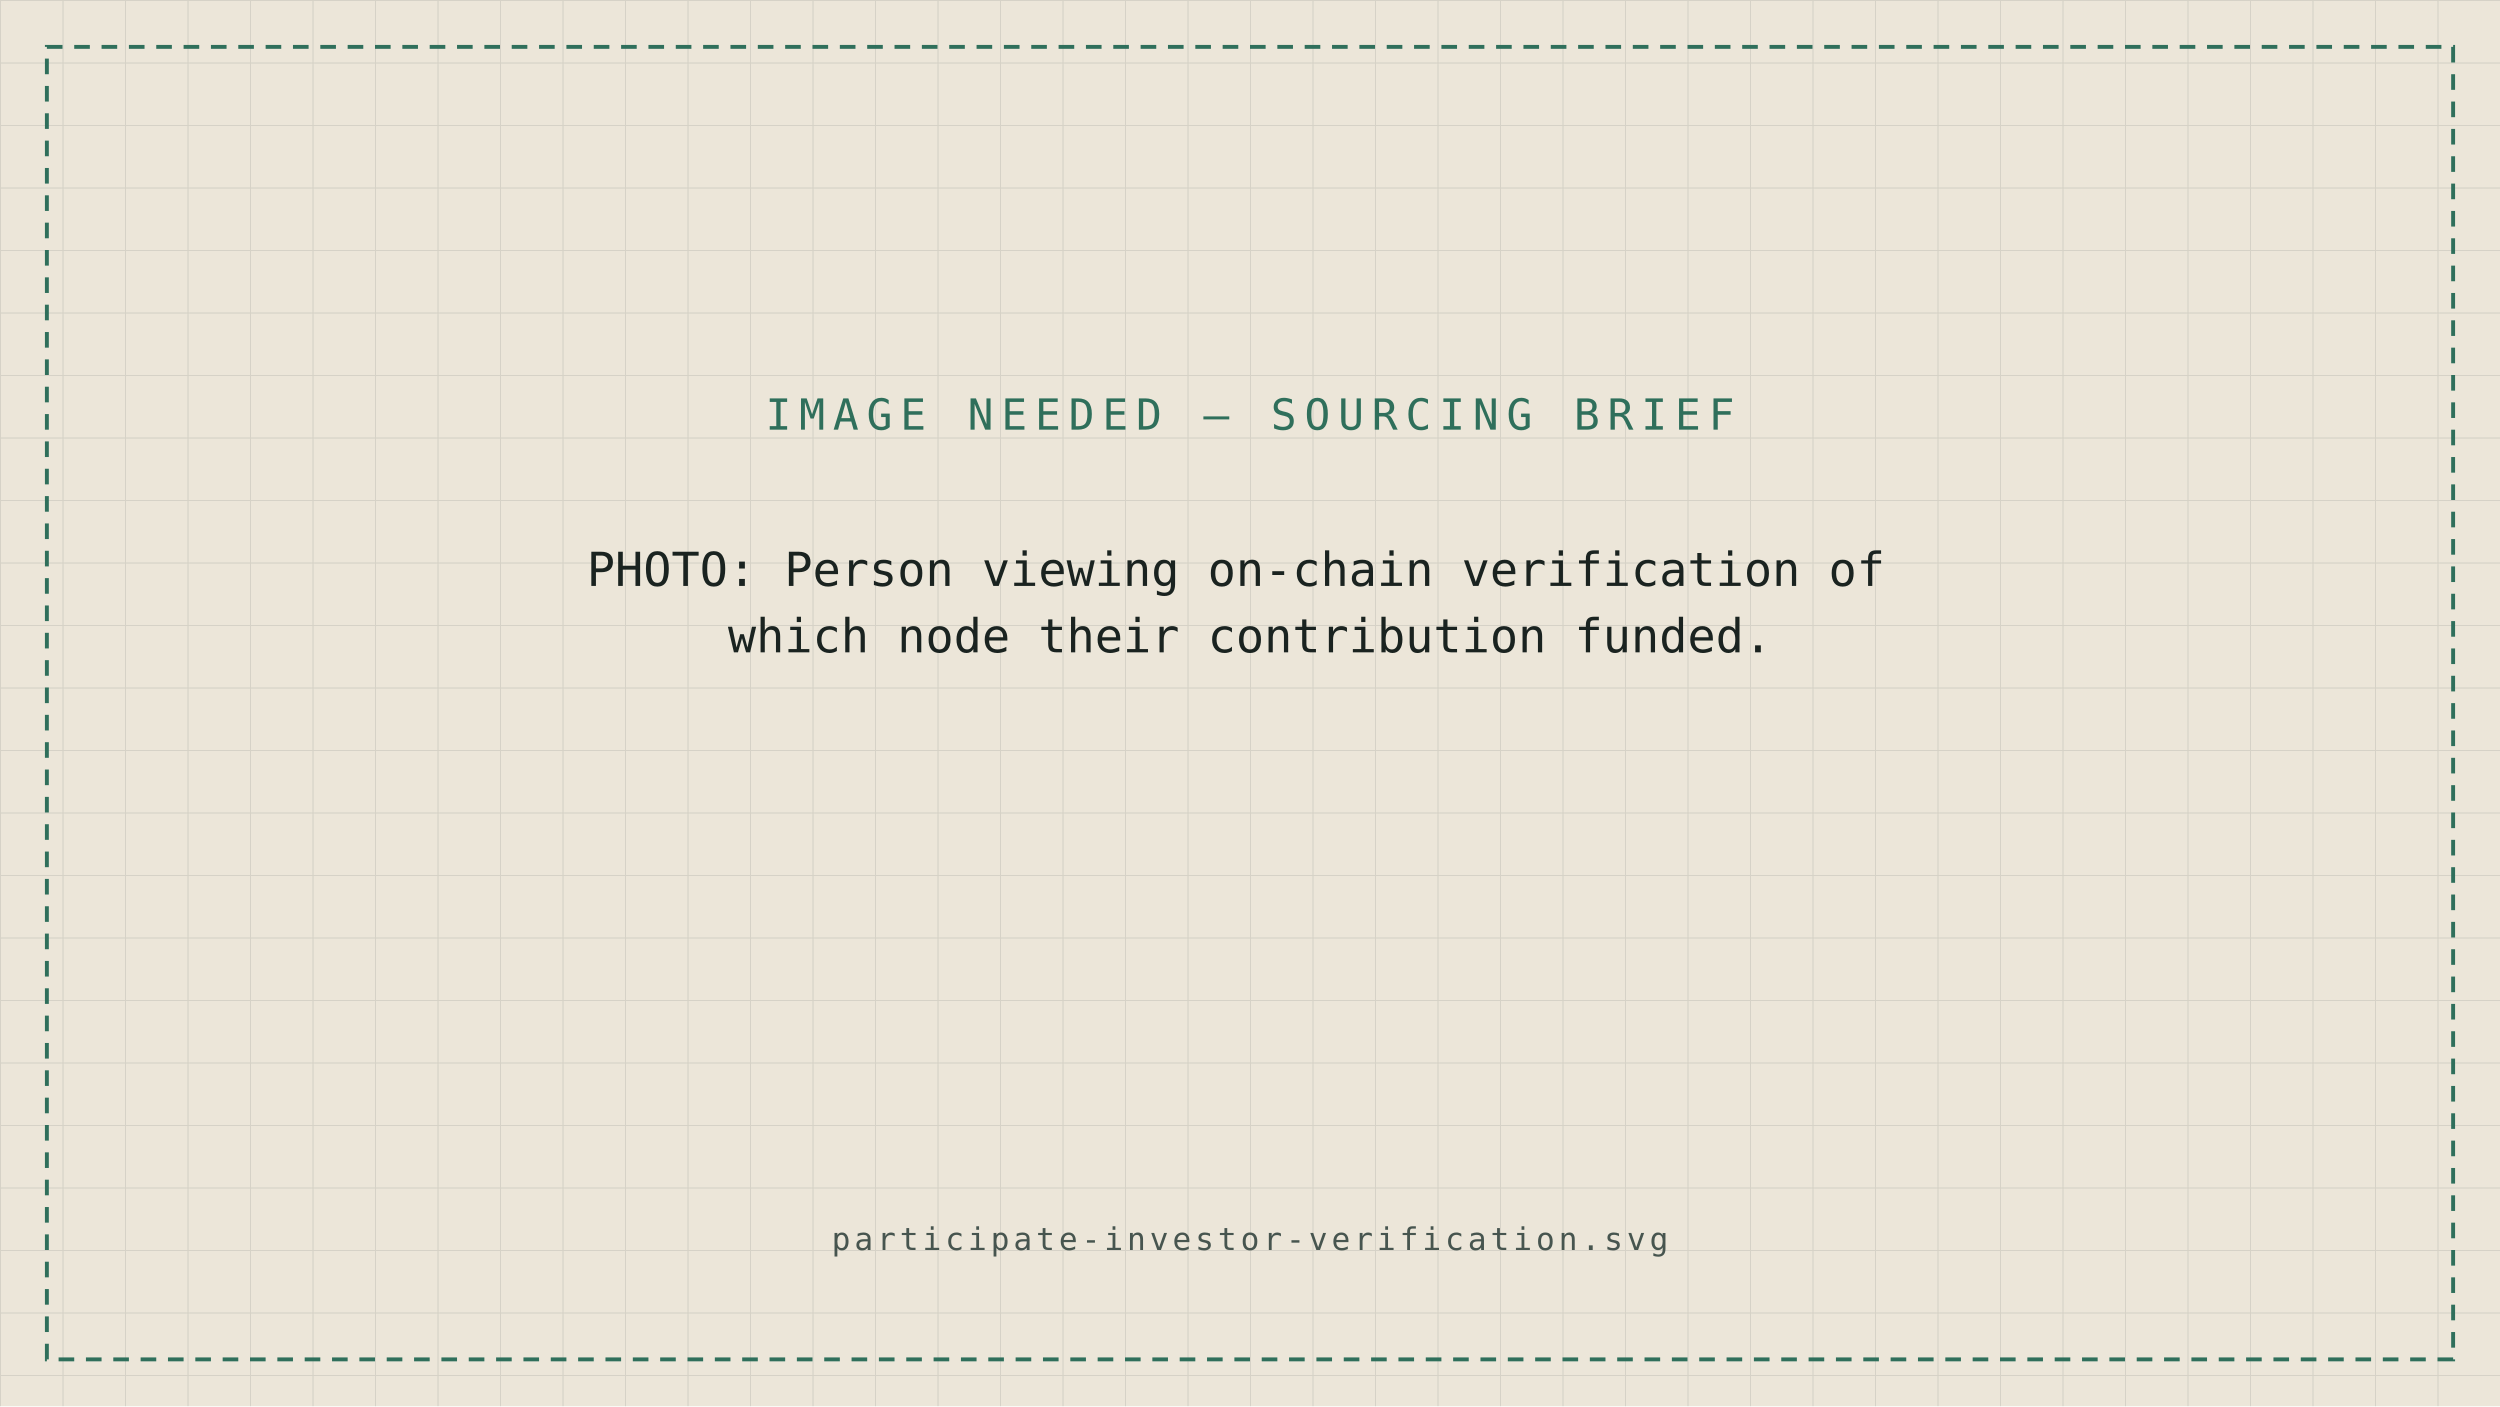
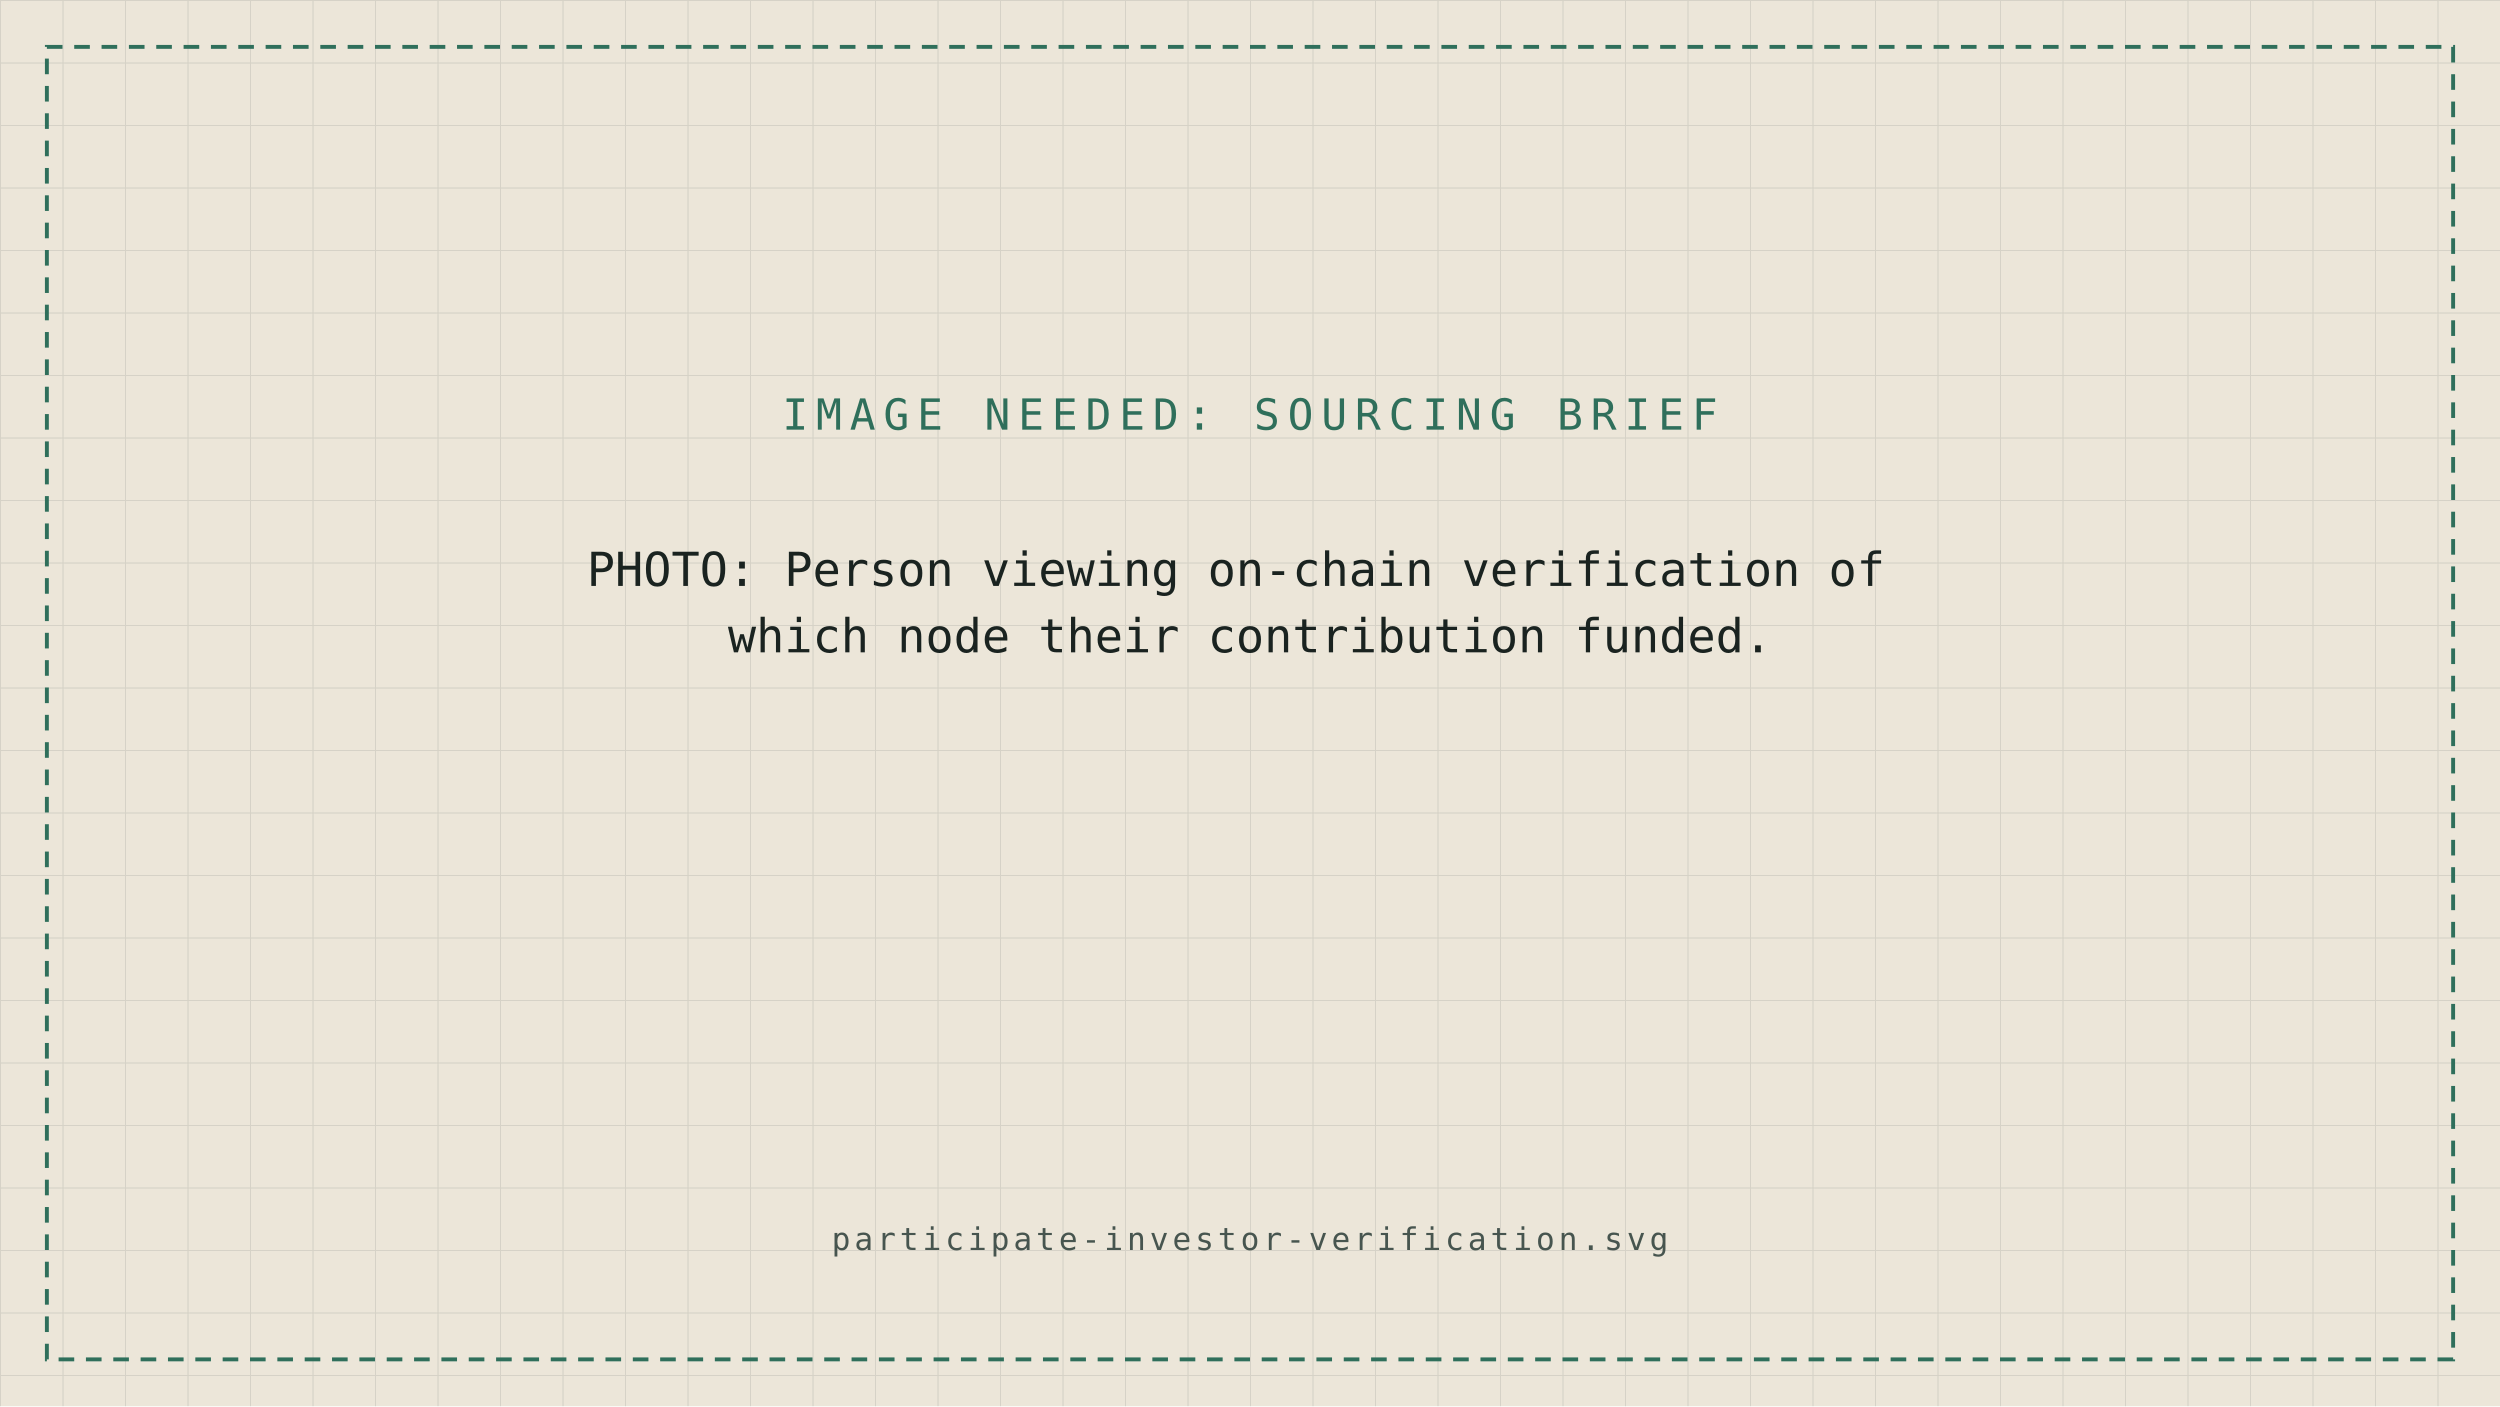
<svg xmlns="http://www.w3.org/2000/svg" viewBox="0 0 1280 720" width="1280" height="720">
  <rect width="1280" height="720" fill="#ece6d9" />
  <defs>
    <pattern id="grid" width="32" height="32" patternUnits="userSpaceOnUse">
      <path d="M32 0 L0 0 0 32" fill="none" stroke="#47554f" stroke-width="1" opacity="0.14" />
    </pattern>
  </defs>
  <rect width="1280" height="720" fill="url(#grid)" />
  <rect x="24" y="24" width="1232" height="672" fill="none" stroke="#2f6f5b" stroke-width="2" stroke-dasharray="8 6" />
-   <text x="640" y="220" text-anchor="middle" font-family="monospace" font-size="22" letter-spacing="4" fill="#2f6f5b">IMAGE NEEDED — SOURCING BRIEF</text>
+   <text x="640" y="220" text-anchor="middle" font-family="monospace" font-size="22" letter-spacing="4" fill="#2f6f5b">IMAGE NEEDED: SOURCING BRIEF</text>
  <text text-anchor="middle" font-family="monospace" font-size="24" fill="#1a2320">
    <tspan x="640" y="300">PHOTO: Person viewing on-chain verification of</tspan>
    <tspan x="640" y="334">which node their contribution funded.</tspan>
  </text>
  <text x="640" y="640" text-anchor="middle" font-family="monospace" font-size="16" letter-spacing="2" fill="#47554f">participate-investor-verification.svg</text>
</svg>
